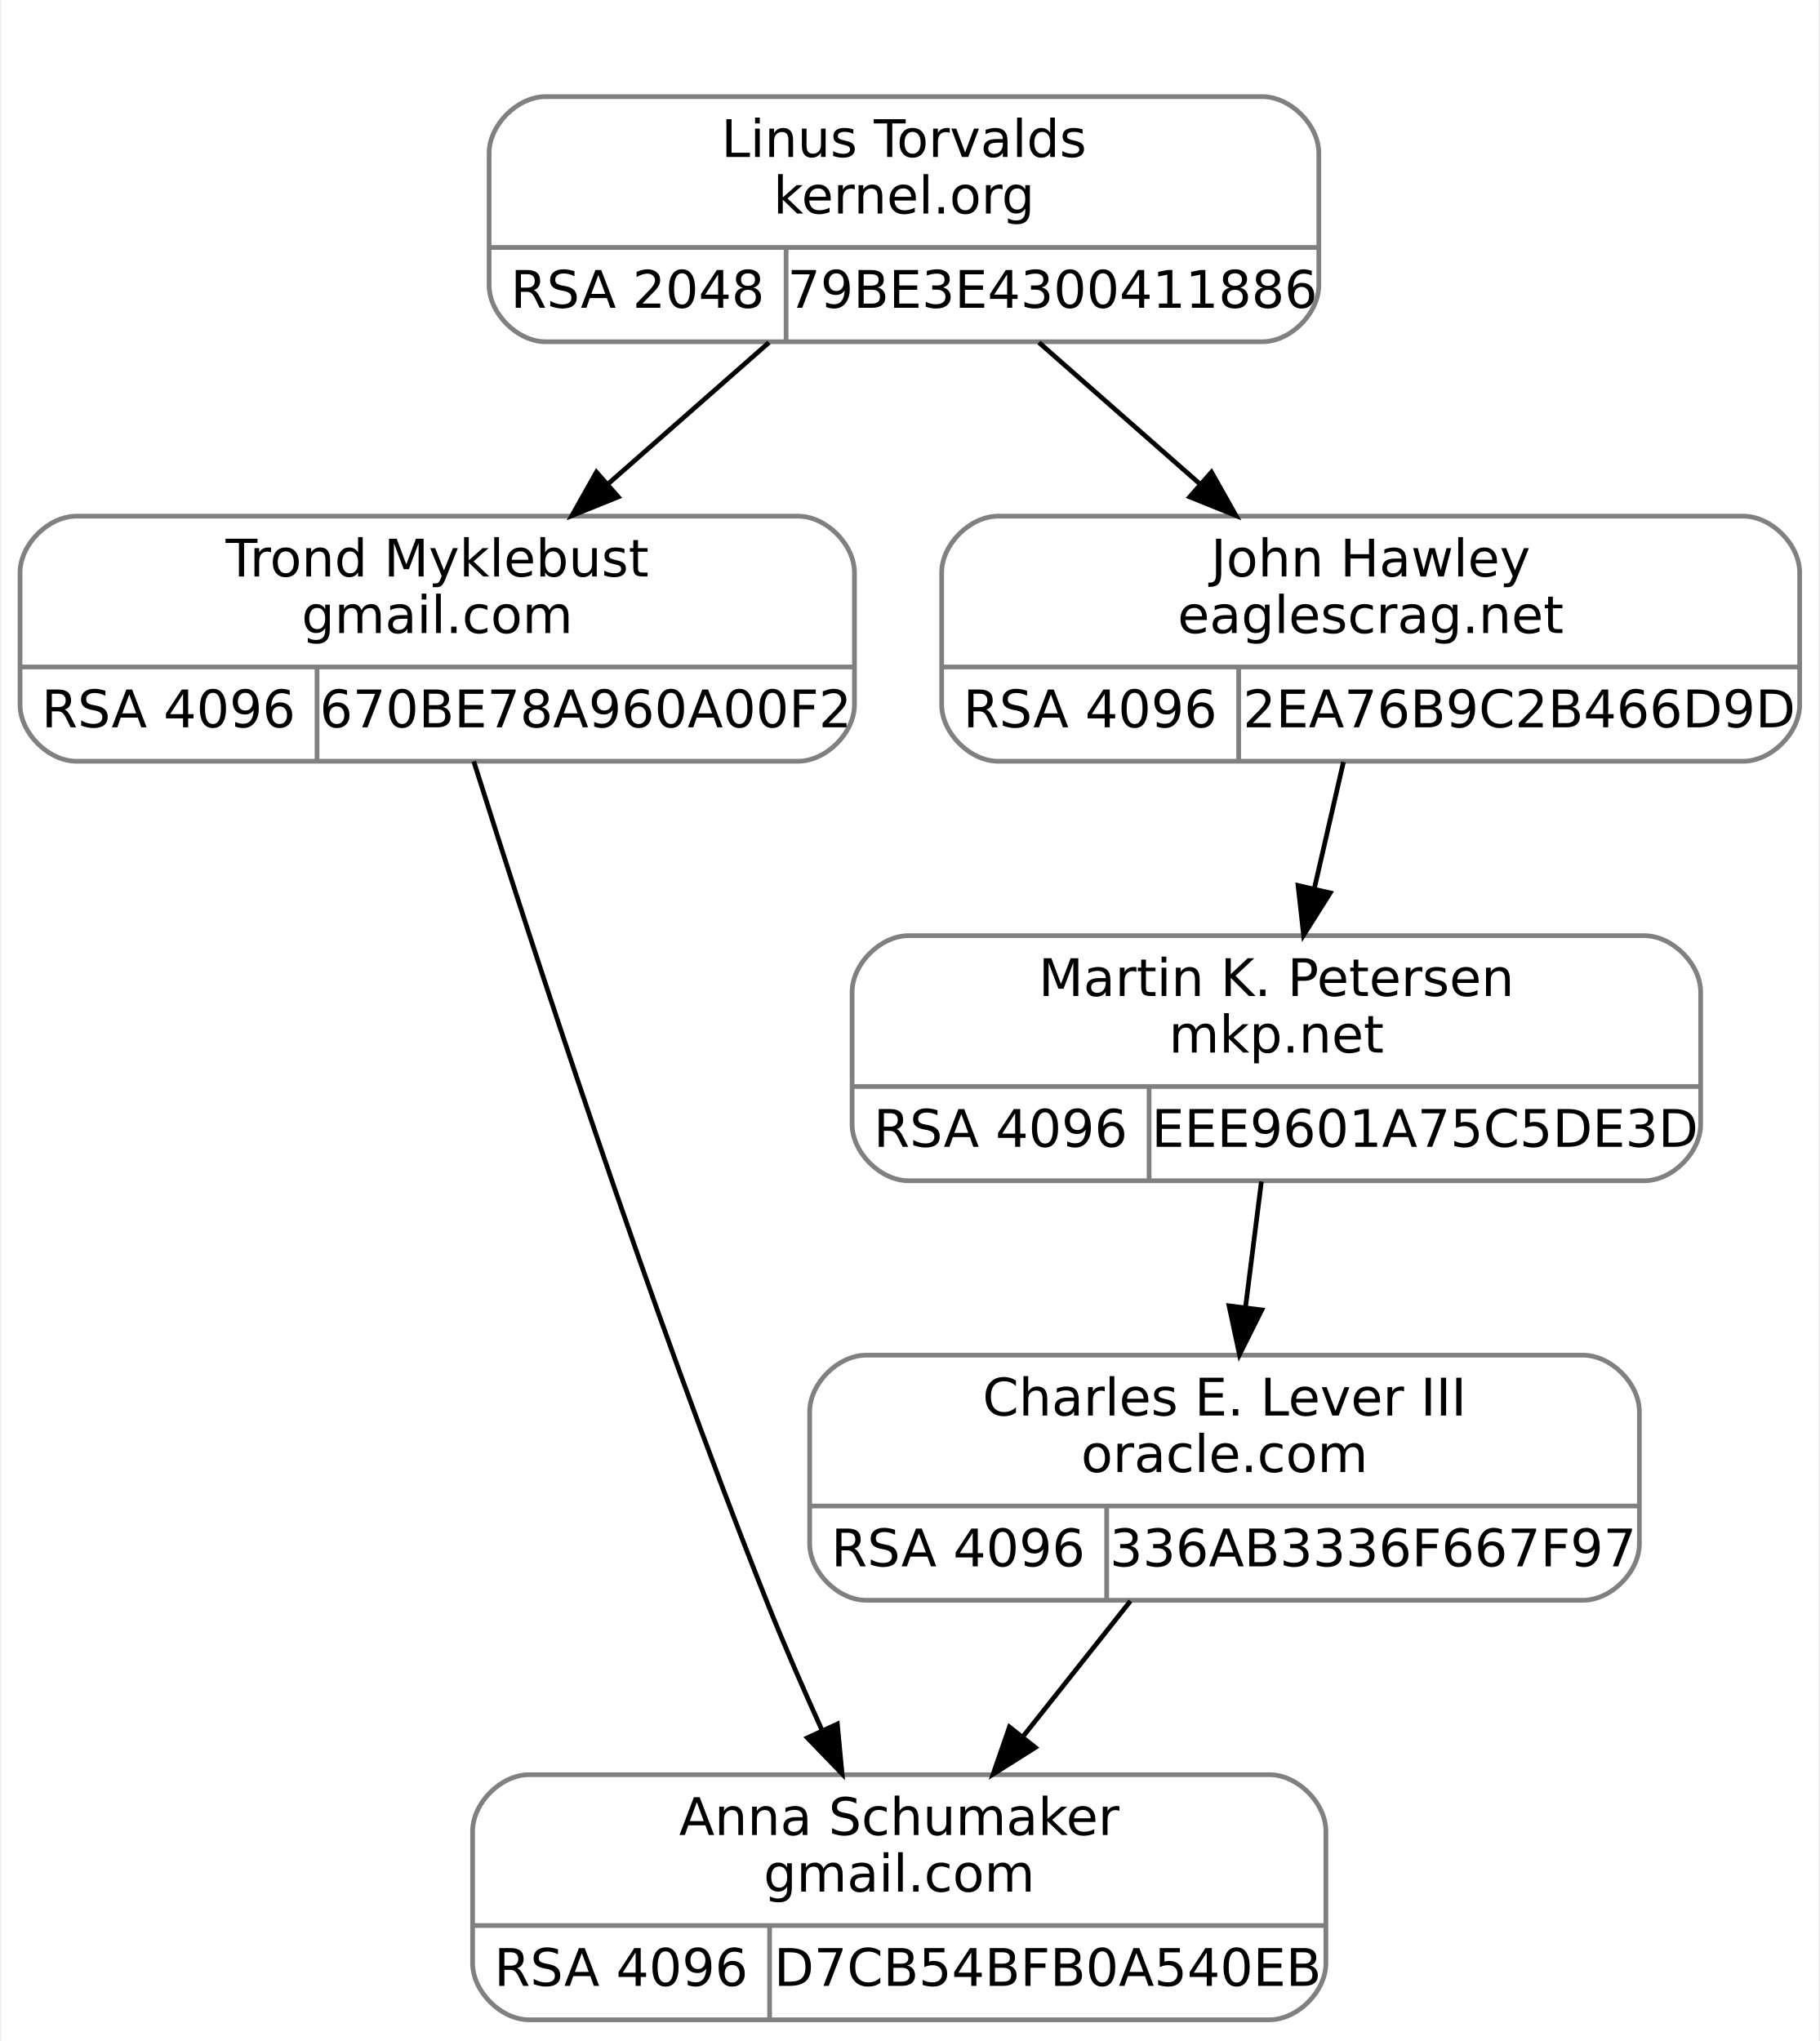
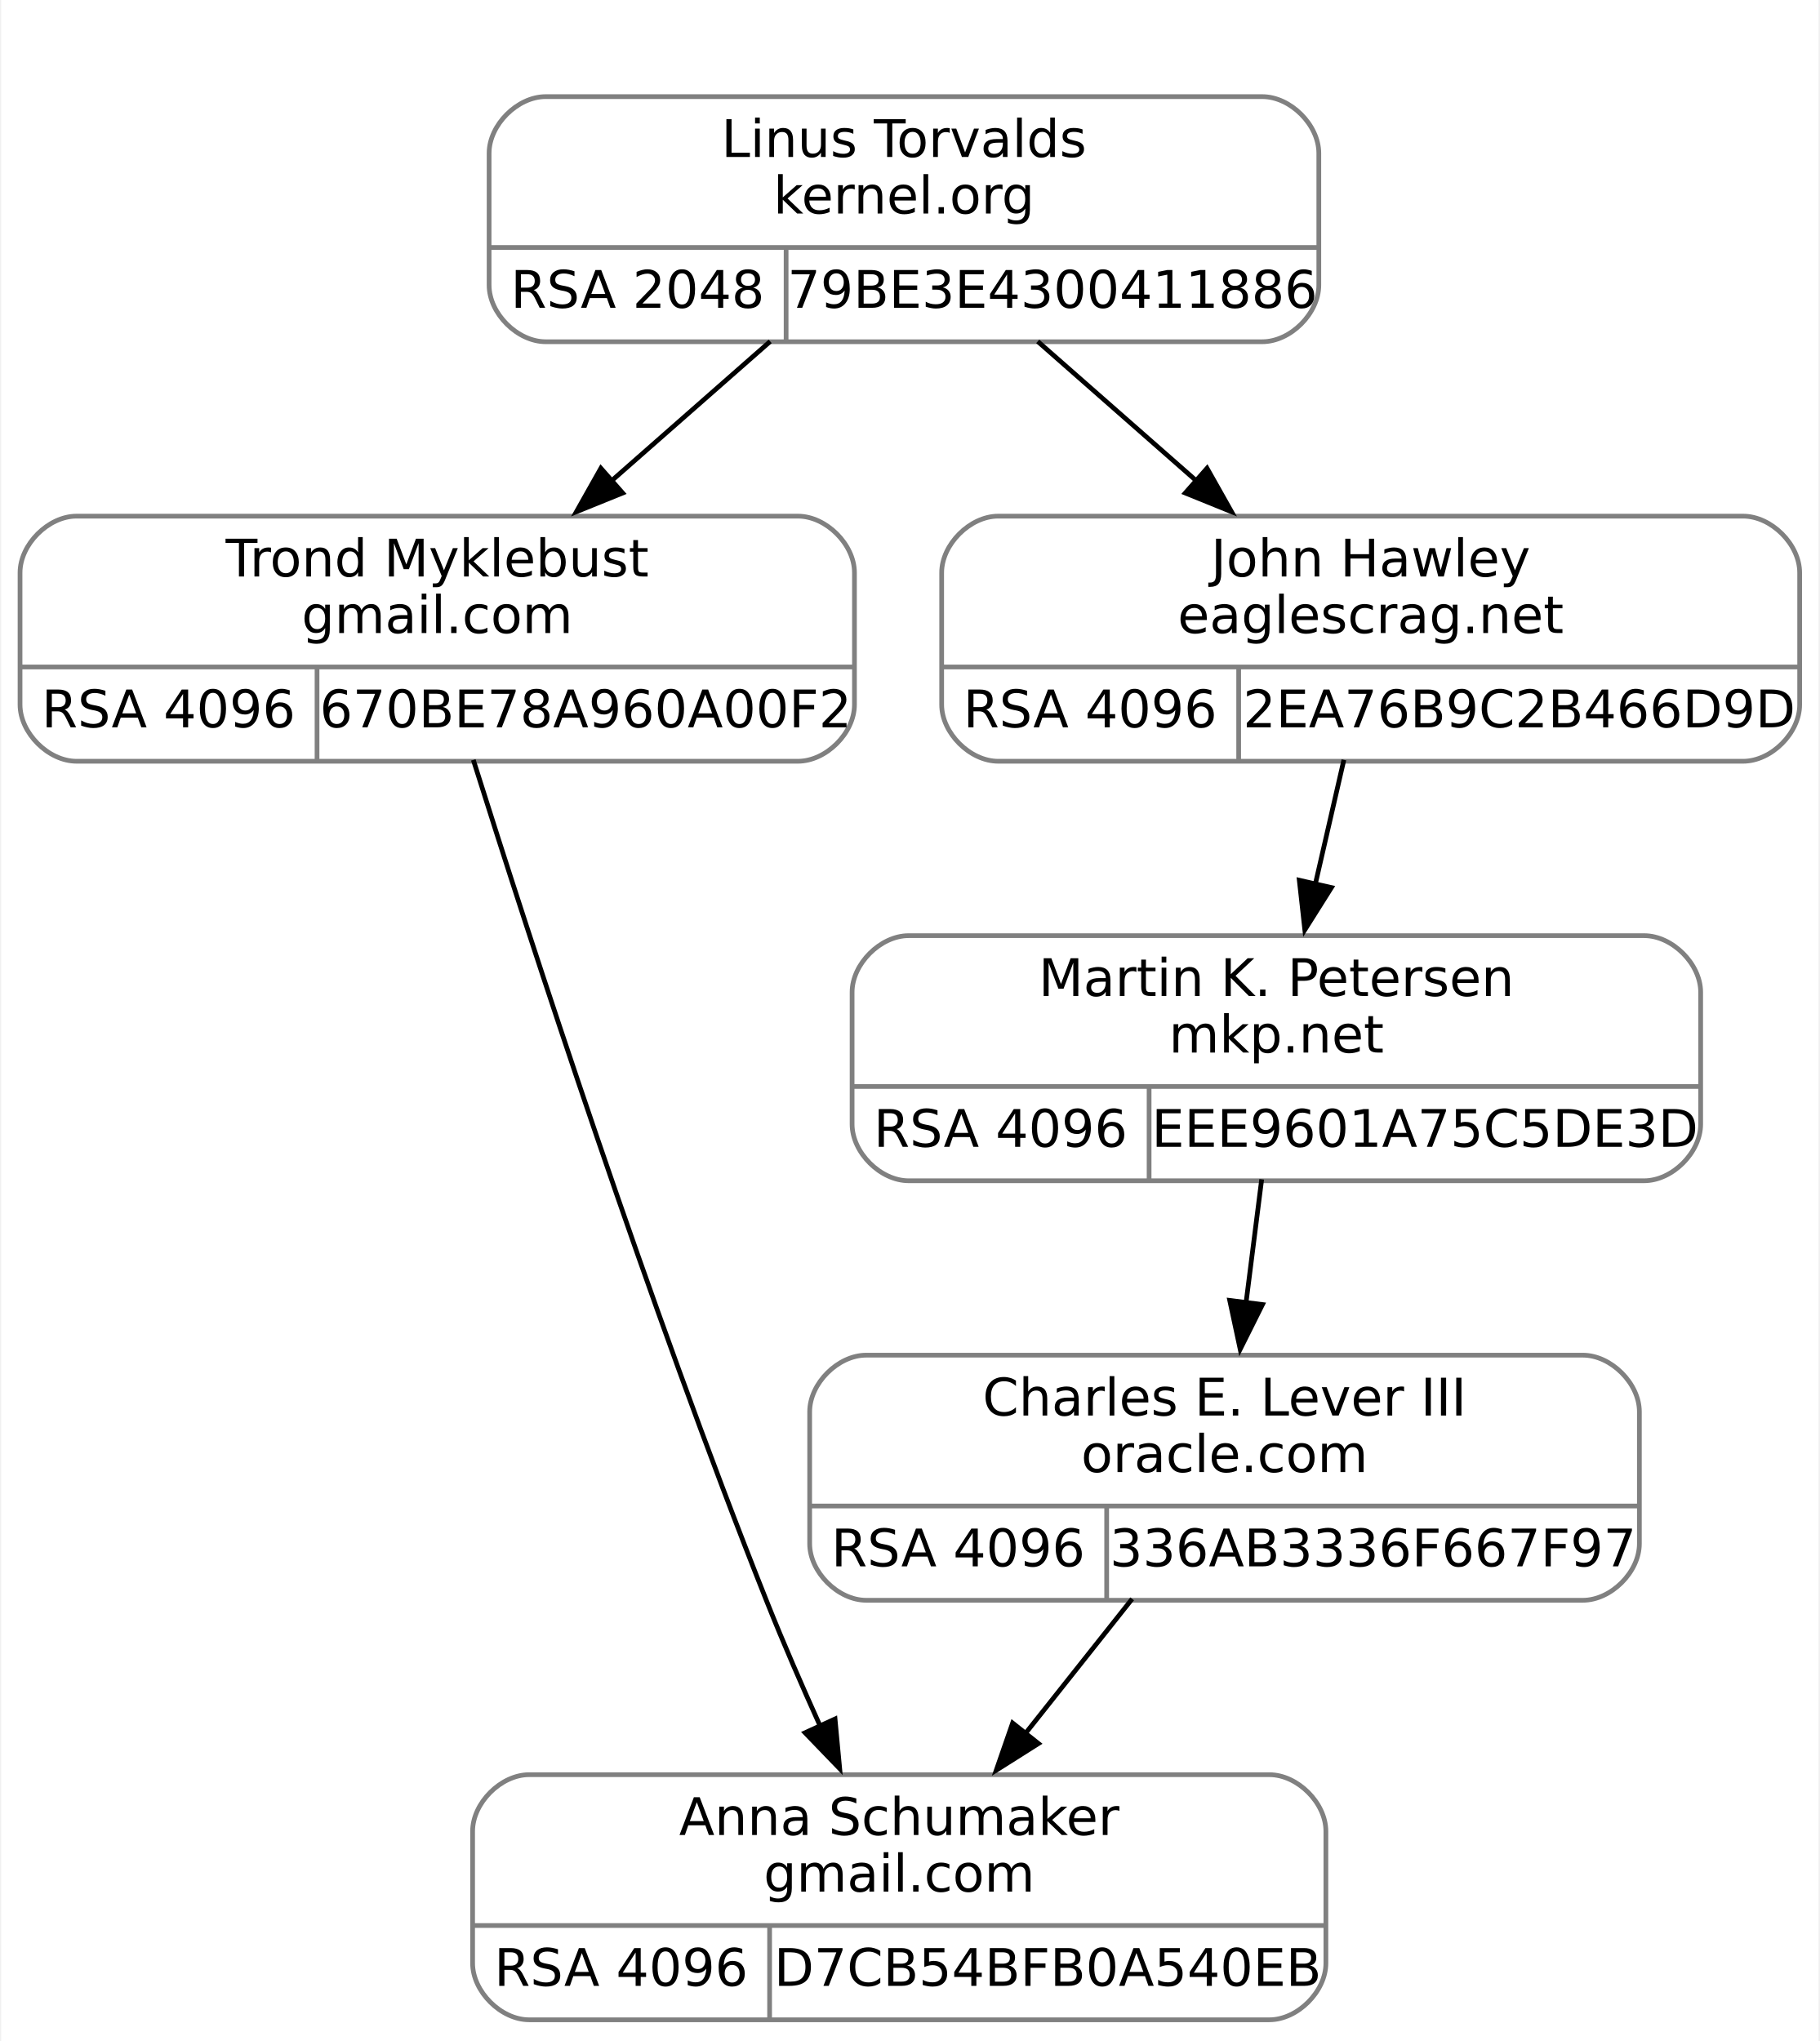
<svg xmlns="http://www.w3.org/2000/svg" width="386pt" height="433pt" viewBox="0.00 0.00 385.50 433.00">
  <g id="graph0" class="graph" transform="scale(1 1) rotate(0) translate(4 429)">
-     <polygon fill="white" stroke="transparent" points="-4,4 -4,-429 381.5,-429 381.5,4 -4,4" />
+     <polygon fill="white" stroke="none" points="-4,4 -4,-429 381.5,-429 381.5,4 -4,4" />
    <g id="clust1" class="cluster">
      <polygon fill="none" stroke="white" points="91.5,-348 91.5,-417 283.5,-417 283.5,-348 91.5,-348" />
    </g>
    <g id="node1" class="node">
      <path fill="none" stroke="gray" d="M12,-267.5C12,-267.5 165,-267.5 165,-267.5 171,-267.5 177,-273.5 177,-279.5 177,-279.5 177,-307.5 177,-307.5 177,-313.5 171,-319.5 165,-319.5 165,-319.5 12,-319.5 12,-319.5 6,-319.5 0,-313.5 0,-307.5 0,-307.5 0,-279.5 0,-279.5 0,-273.5 6,-267.5 12,-267.5" />
      <text text-anchor="middle" x="88.5" y="-306.7" font-family="droid sans,dejavu sans,helvetica" font-size="11.00">Trond Myklebust</text>
      <text text-anchor="middle" x="88.5" y="-294.7" font-family="droid sans,dejavu sans,helvetica" font-size="11.00">gmail.com</text>
-       <polyline fill="none" stroke="gray" points="0,-287.5 177,-287.5 " />
+       <polyline fill="none" stroke="gray" points="0,-287.5 177,-287.5" />
      <text text-anchor="middle" x="31.5" y="-274.7" font-family="droid sans,dejavu sans,helvetica" font-size="11.00">RSA 4096</text>
-       <polyline fill="none" stroke="gray" points="63,-267.5 63,-287.5 " />
+       <polyline fill="none" stroke="gray" points="63,-267.5 63,-287.5" />
      <text text-anchor="middle" x="120" y="-274.7" font-family="droid sans,dejavu sans,helvetica" font-size="11.00">670BE78A960A00F2</text>
    </g>
    <g id="node3" class="node">
      <path fill="none" stroke="gray" d="M108,-0.5C108,-0.5 265,-0.5 265,-0.5 271,-0.5 277,-6.5 277,-12.5 277,-12.5 277,-40.5 277,-40.5 277,-46.5 271,-52.5 265,-52.5 265,-52.5 108,-52.5 108,-52.5 102,-52.5 96,-46.5 96,-40.5 96,-40.5 96,-12.5 96,-12.5 96,-6.5 102,-0.5 108,-0.5" />
      <text text-anchor="middle" x="186.5" y="-39.7" font-family="droid sans,dejavu sans,helvetica" font-size="11.00">Anna Schumaker</text>
      <text text-anchor="middle" x="186.5" y="-27.7" font-family="droid sans,dejavu sans,helvetica" font-size="11.00">gmail.com</text>
-       <polyline fill="none" stroke="gray" points="96,-20.5 277,-20.5 " />
+       <polyline fill="none" stroke="gray" points="96,-20.5 277,-20.5" />
      <text text-anchor="middle" x="127.5" y="-7.7" font-family="droid sans,dejavu sans,helvetica" font-size="11.00">RSA 4096</text>
-       <polyline fill="none" stroke="gray" points="159,-0.5 159,-20.5 " />
+       <polyline fill="none" stroke="gray" points="159,-0.5 159,-20.5" />
      <text text-anchor="middle" x="218" y="-7.7" font-family="droid sans,dejavu sans,helvetica" font-size="11.00">D7CB54BFB0A540EB</text>
    </g>
    <g id="edge2" class="edge">
-       <path fill="none" stroke="black" d="M96.25,-267.47C108.43,-228.79 133.25,-152.34 158.5,-89 162.04,-80.12 166.17,-70.65 170.14,-61.88" />
-       <polygon fill="black" stroke="black" points="173.37,-63.25 174.37,-52.7 167.01,-60.32 173.37,-63.25" />
+       <path fill="none" stroke="black" d="M96.15,-267.79C108.29,-229.21 133.19,-152.51 158.5,-89 161.92,-80.42 165.89,-71.3 169.74,-62.78" />
+       <polygon fill="black" stroke="black" points="172.88,-64.32 173.87,-53.78 166.52,-61.4 172.88,-64.32" />
    </g>
    <g id="node2" class="node">
      <path fill="none" stroke="gray" d="M111.5,-356.5C111.5,-356.5 263.5,-356.5 263.5,-356.5 269.5,-356.5 275.5,-362.5 275.5,-368.5 275.5,-368.5 275.5,-396.5 275.5,-396.5 275.5,-402.5 269.5,-408.5 263.5,-408.5 263.5,-408.5 111.5,-408.5 111.5,-408.5 105.5,-408.5 99.5,-402.5 99.5,-396.5 99.5,-396.5 99.5,-368.5 99.5,-368.5 99.5,-362.5 105.5,-356.5 111.5,-356.5" />
      <text text-anchor="middle" x="187.5" y="-395.7" font-family="droid sans,dejavu sans,helvetica" font-size="11.00">Linus Torvalds</text>
      <text text-anchor="middle" x="187.5" y="-383.7" font-family="droid sans,dejavu sans,helvetica" font-size="11.00">kernel.org</text>
-       <polyline fill="none" stroke="gray" points="99.5,-376.5 275.5,-376.5 " />
+       <polyline fill="none" stroke="gray" points="99.5,-376.5 275.5,-376.5" />
      <text text-anchor="middle" x="131" y="-363.7" font-family="droid sans,dejavu sans,helvetica" font-size="11.00">RSA 2048</text>
-       <polyline fill="none" stroke="gray" points="162.5,-356.5 162.5,-376.5 " />
+       <polyline fill="none" stroke="gray" points="162.5,-356.5 162.5,-376.5" />
      <text text-anchor="middle" x="219" y="-363.7" font-family="droid sans,dejavu sans,helvetica" font-size="11.00">79BE3E4300411886</text>
    </g>
    <g id="edge1" class="edge">
-       <path fill="none" stroke="black" d="M158.87,-356.34C148.19,-346.96 135.94,-336.19 124.68,-326.29" />
-       <polygon fill="black" stroke="black" points="126.89,-323.58 117.07,-319.61 122.27,-328.84 126.89,-323.58" />
+       <path fill="none" stroke="black" d="M159.13,-356.57C148.57,-347.29 136.42,-336.61 125.22,-326.77" />
+       <polygon fill="black" stroke="black" points="127.83,-324.41 118.01,-320.43 123.21,-329.66 127.83,-324.41" />
    </g>
    <g id="node4" class="node">
      <path fill="none" stroke="gray" d="M207.5,-267.5C207.5,-267.5 365.5,-267.5 365.5,-267.5 371.5,-267.5 377.5,-273.5 377.5,-279.5 377.5,-279.5 377.5,-307.5 377.5,-307.5 377.5,-313.5 371.5,-319.5 365.5,-319.5 365.5,-319.5 207.5,-319.5 207.5,-319.5 201.5,-319.5 195.5,-313.5 195.5,-307.5 195.5,-307.5 195.5,-279.5 195.5,-279.5 195.5,-273.5 201.5,-267.5 207.5,-267.5" />
      <text text-anchor="middle" x="286.5" y="-306.7" font-family="droid sans,dejavu sans,helvetica" font-size="11.00">John Hawley</text>
      <text text-anchor="middle" x="286.5" y="-294.7" font-family="droid sans,dejavu sans,helvetica" font-size="11.00">eaglescrag.net</text>
-       <polyline fill="none" stroke="gray" points="195.5,-287.5 377.5,-287.5 " />
+       <polyline fill="none" stroke="gray" points="195.5,-287.5 377.5,-287.5" />
      <text text-anchor="middle" x="227" y="-274.7" font-family="droid sans,dejavu sans,helvetica" font-size="11.00">RSA 4096</text>
-       <polyline fill="none" stroke="gray" points="258.5,-267.5 258.5,-287.5 " />
+       <polyline fill="none" stroke="gray" points="258.5,-267.5 258.5,-287.5" />
      <text text-anchor="middle" x="318" y="-274.7" font-family="droid sans,dejavu sans,helvetica" font-size="11.00">2EA76B9C2B466D9D</text>
    </g>
    <g id="edge3" class="edge">
-       <path fill="none" stroke="black" d="M216.13,-356.34C226.81,-346.96 239.06,-336.19 250.32,-326.29" />
-       <polygon fill="black" stroke="black" points="252.73,-328.84 257.93,-319.61 248.11,-323.58 252.73,-328.84" />
+       <path fill="none" stroke="black" d="M215.87,-356.57C226.43,-347.29 238.58,-336.61 249.78,-326.77" />
+       <polygon fill="black" stroke="black" points="251.79,-329.66 256.99,-320.43 247.17,-324.41 251.79,-329.66" />
    </g>
    <g id="node5" class="node">
      <path fill="none" stroke="gray" d="M188.5,-178.5C188.5,-178.5 344.5,-178.5 344.5,-178.5 350.5,-178.5 356.5,-184.5 356.5,-190.5 356.5,-190.5 356.5,-218.5 356.5,-218.5 356.5,-224.5 350.5,-230.5 344.5,-230.5 344.5,-230.5 188.5,-230.5 188.5,-230.5 182.5,-230.5 176.5,-224.5 176.5,-218.5 176.5,-218.5 176.5,-190.5 176.5,-190.5 176.5,-184.5 182.5,-178.5 188.5,-178.5" />
      <text text-anchor="middle" x="266.5" y="-217.7" font-family="droid sans,dejavu sans,helvetica" font-size="11.00">Martin K. Petersen</text>
      <text text-anchor="middle" x="266.5" y="-205.7" font-family="droid sans,dejavu sans,helvetica" font-size="11.00">mkp.net</text>
-       <polyline fill="none" stroke="gray" points="176.5,-198.5 356.5,-198.5 " />
+       <polyline fill="none" stroke="gray" points="176.5,-198.5 356.5,-198.5" />
      <text text-anchor="middle" x="208" y="-185.7" font-family="droid sans,dejavu sans,helvetica" font-size="11.00">RSA 4096</text>
-       <polyline fill="none" stroke="gray" points="239.5,-178.5 239.5,-198.5 " />
+       <polyline fill="none" stroke="gray" points="239.5,-178.5 239.5,-198.5" />
      <text text-anchor="middle" x="298" y="-185.7" font-family="droid sans,dejavu sans,helvetica" font-size="11.00">EEE9601A75C5DE3D</text>
    </g>
    <g id="edge4" class="edge">
-       <path fill="none" stroke="black" d="M280.72,-267.34C278.79,-258.95 276.6,-249.45 274.54,-240.46" />
-       <polygon fill="black" stroke="black" points="277.92,-239.57 272.27,-230.61 271.1,-241.14 277.92,-239.57" />
+       <path fill="none" stroke="black" d="M280.82,-267.8C278.92,-259.54 276.76,-250.15 274.71,-241.22" />
+       <polygon fill="black" stroke="black" points="278.18,-240.7 272.53,-231.73 271.36,-242.26 278.18,-240.7" />
    </g>
    <g id="node6" class="node">
      <path fill="none" stroke="gray" d="M179.5,-89.5C179.5,-89.5 331.5,-89.5 331.5,-89.5 337.5,-89.5 343.5,-95.5 343.5,-101.5 343.5,-101.5 343.5,-129.5 343.5,-129.5 343.5,-135.5 337.5,-141.5 331.5,-141.5 331.5,-141.5 179.5,-141.5 179.5,-141.5 173.5,-141.5 167.5,-135.5 167.5,-129.5 167.5,-129.5 167.5,-101.5 167.5,-101.5 167.5,-95.5 173.5,-89.5 179.5,-89.5" />
      <text text-anchor="middle" x="255.5" y="-128.7" font-family="droid sans,dejavu sans,helvetica" font-size="11.00">Charles E. Lever III</text>
      <text text-anchor="middle" x="255.5" y="-116.7" font-family="droid sans,dejavu sans,helvetica" font-size="11.00">oracle.com</text>
-       <polyline fill="none" stroke="gray" points="167.5,-109.5 343.5,-109.5 " />
+       <polyline fill="none" stroke="gray" points="167.5,-109.5 343.5,-109.5" />
      <text text-anchor="middle" x="199" y="-96.7" font-family="droid sans,dejavu sans,helvetica" font-size="11.00">RSA 4096</text>
-       <polyline fill="none" stroke="gray" points="230.5,-89.5 230.5,-109.5 " />
+       <polyline fill="none" stroke="gray" points="230.5,-89.5 230.5,-109.5" />
      <text text-anchor="middle" x="287" y="-96.7" font-family="droid sans,dejavu sans,helvetica" font-size="11.00">336AB3336F667F97</text>
    </g>
    <g id="edge5" class="edge">
-       <path fill="none" stroke="black" d="M263.32,-178.34C262.27,-170.04 261.08,-160.65 259.96,-151.75" />
-       <polygon fill="black" stroke="black" points="263.4,-151.09 258.67,-141.61 256.46,-151.97 263.4,-151.09" />
+       <path fill="none" stroke="black" d="M263.38,-178.8C262.34,-170.63 261.17,-161.36 260.05,-152.51" />
+       <polygon fill="black" stroke="black" points="263.55,-152.24 258.82,-142.76 256.6,-153.12 263.55,-152.24" />
    </g>
    <g id="edge6" class="edge">
-       <path fill="none" stroke="black" d="M235.54,-89.34C228.46,-80.41 220.38,-70.22 212.85,-60.72" />
-       <polygon fill="black" stroke="black" points="215.37,-58.27 206.41,-52.61 209.88,-62.62 215.37,-58.27" />
+       <path fill="none" stroke="black" d="M235.91,-89.8C228.85,-80.89 220.75,-70.68 213.18,-61.14" />
+       <polygon fill="black" stroke="black" points="216.03,-59.11 207.08,-53.45 210.55,-63.46 216.03,-59.11" />
    </g>
  </g>
</svg>
